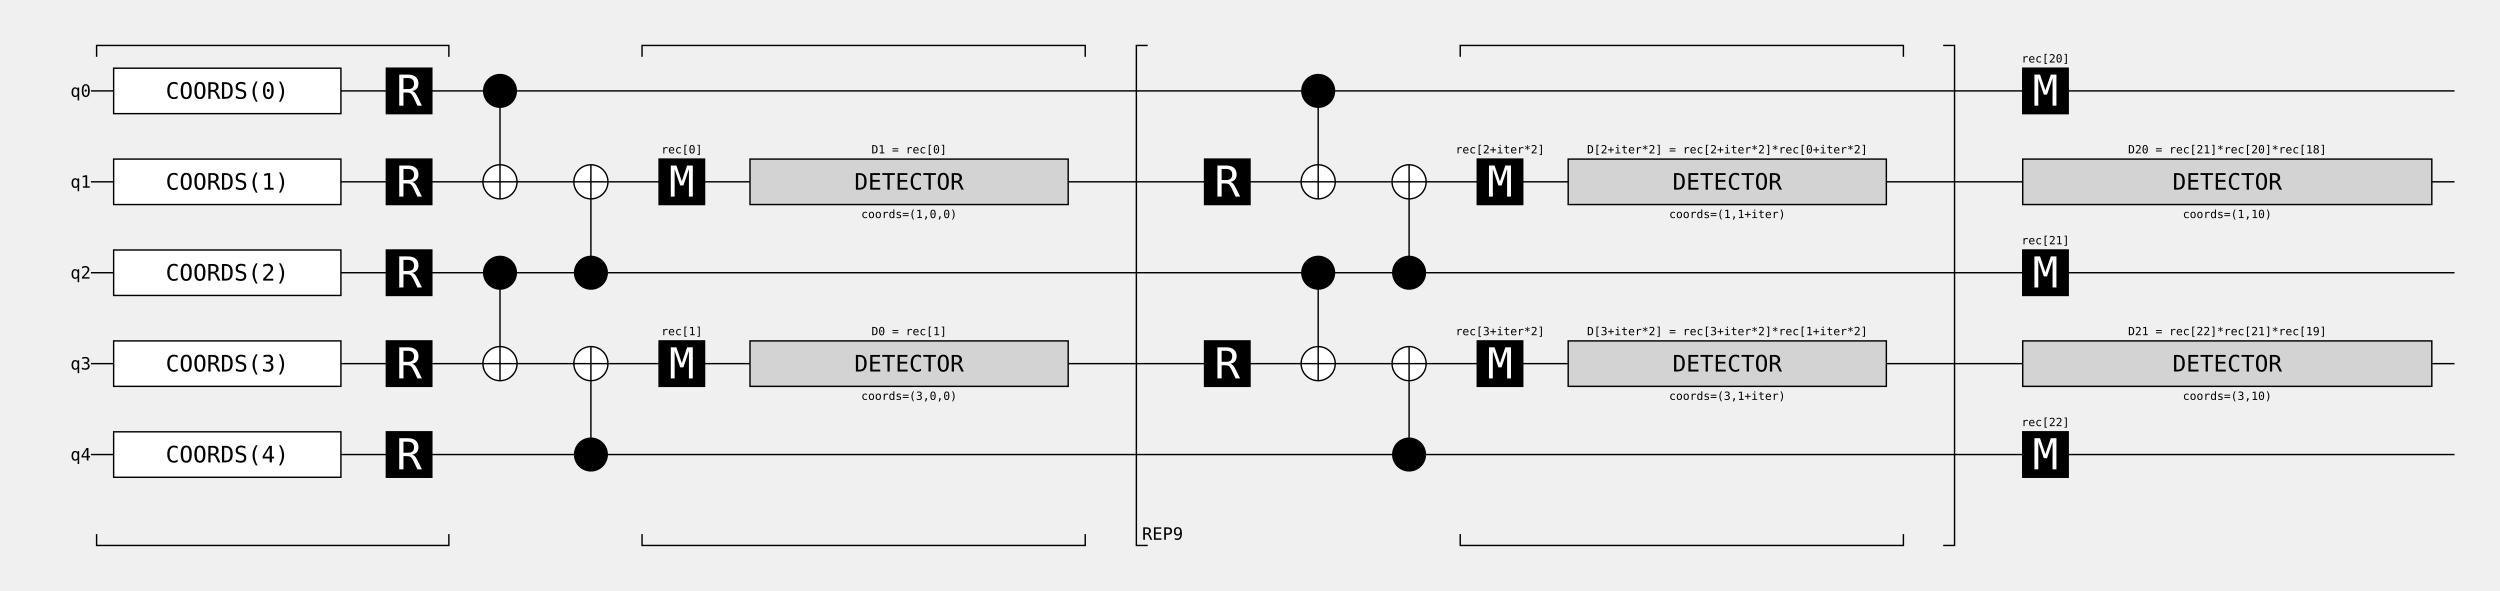
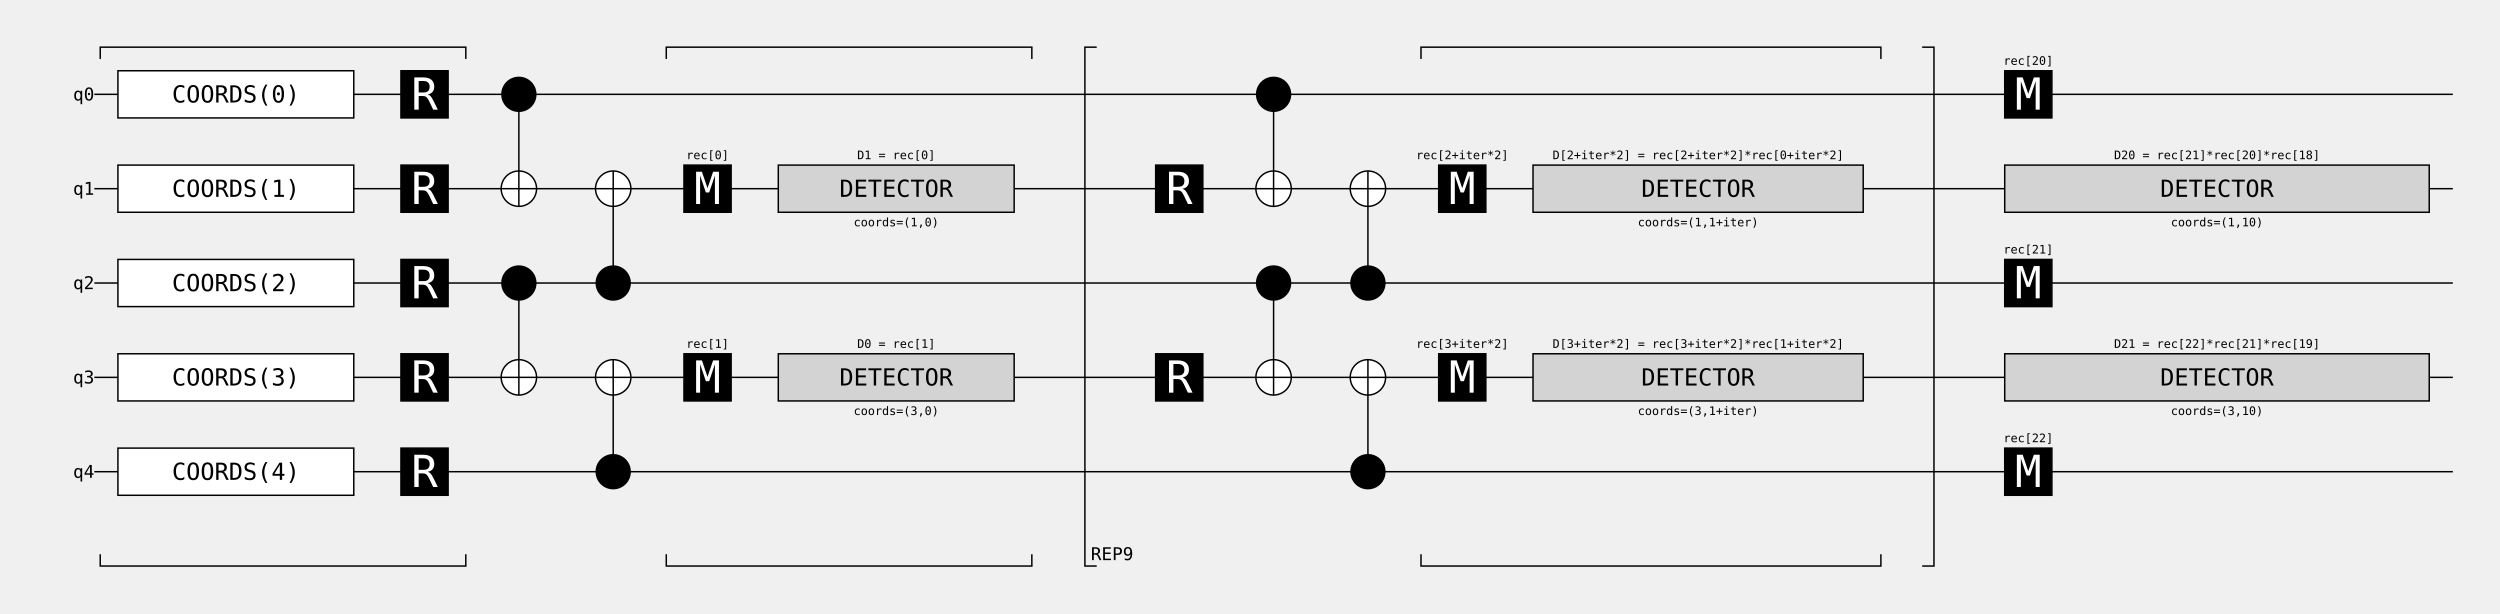
- <svg xmlns="http://www.w3.org/2000/svg" viewBox="0 0 1760 416" version="1.1">
+ <svg xmlns="http://www.w3.org/2000/svg" viewBox="0 0 1696 416" version="1.1">
  <g id="qubit_lines">
-     <path id="qubit_line:0" d="M64,64 L1728,64 " stroke="black" />
+     <path id="qubit_line:0" d="M64,64 L1664,64 " stroke="black" />
    <text dominant-baseline="central" text-anchor="end" font-family="monospace" font-size="12" x="64" y="64">q0</text>
-     <path id="qubit_line:1" d="M64,128 L1728,128 " stroke="black" />
+     <path id="qubit_line:1" d="M64,128 L1664,128 " stroke="black" />
    <text dominant-baseline="central" text-anchor="end" font-family="monospace" font-size="12" x="64" y="128">q1</text>
-     <path id="qubit_line:2" d="M64,192 L1728,192 " stroke="black" />
+     <path id="qubit_line:2" d="M64,192 L1664,192 " stroke="black" />
    <text dominant-baseline="central" text-anchor="end" font-family="monospace" font-size="12" x="64" y="192">q2</text>
-     <path id="qubit_line:3" d="M64,256 L1728,256 " stroke="black" />
+     <path id="qubit_line:3" d="M64,256 L1664,256 " stroke="black" />
    <text dominant-baseline="central" text-anchor="end" font-family="monospace" font-size="12" x="64" y="256">q3</text>
-     <path id="qubit_line:4" d="M64,320 L1728,320 " stroke="black" />
+     <path id="qubit_line:4" d="M64,320 L1664,320 " stroke="black" />
    <text dominant-baseline="central" text-anchor="end" font-family="monospace" font-size="12" x="64" y="320">q4</text>
  </g>
  <rect x="80" y="48" width="160" height="32" stroke="black" fill="white" />
  <text dominant-baseline="central" text-anchor="middle" font-family="monospace" font-size="16" x="160" y="64">COORDS(0)</text>
  <rect x="80" y="112" width="160" height="32" stroke="black" fill="white" />
  <text dominant-baseline="central" text-anchor="middle" font-family="monospace" font-size="16" x="160" y="128">COORDS(1)</text>
  <rect x="80" y="176" width="160" height="32" stroke="black" fill="white" />
  <text dominant-baseline="central" text-anchor="middle" font-family="monospace" font-size="16" x="160" y="192">COORDS(2)</text>
  <rect x="80" y="240" width="160" height="32" stroke="black" fill="white" />
  <text dominant-baseline="central" text-anchor="middle" font-family="monospace" font-size="16" x="160" y="256">COORDS(3)</text>
  <rect x="80" y="304" width="160" height="32" stroke="black" fill="white" />
  <text dominant-baseline="central" text-anchor="middle" font-family="monospace" font-size="16" x="160" y="320">COORDS(4)</text>
  <rect x="272" y="48" width="32" height="32" stroke="black" fill="black" />
  <text dominant-baseline="central" text-anchor="middle" font-family="monospace" font-size="30" x="288" y="64" fill="white">R</text>
  <rect x="272" y="112" width="32" height="32" stroke="black" fill="black" />
  <text dominant-baseline="central" text-anchor="middle" font-family="monospace" font-size="30" x="288" y="128" fill="white">R</text>
  <rect x="272" y="176" width="32" height="32" stroke="black" fill="black" />
  <text dominant-baseline="central" text-anchor="middle" font-family="monospace" font-size="30" x="288" y="192" fill="white">R</text>
  <rect x="272" y="240" width="32" height="32" stroke="black" fill="black" />
  <text dominant-baseline="central" text-anchor="middle" font-family="monospace" font-size="30" x="288" y="256" fill="white">R</text>
  <rect x="272" y="304" width="32" height="32" stroke="black" fill="black" />
  <text dominant-baseline="central" text-anchor="middle" font-family="monospace" font-size="30" x="288" y="320" fill="white">R</text>
  <path d="M68,40 L68,32 L316,32 L316,40 " stroke="black" fill="none" />
  <path d="M68,376 L68,384 L316,384 L316,376 " stroke="black" fill="none" />
  <path d="M352,64 L352,128 " stroke="black" />
  <circle cx="352" cy="64" r="12" stroke="none" fill="black" />
  <circle cx="352" cy="128" r="12" stroke="black" fill="white" />
  <path d="M340,128 L364,128 M352,116 L352,140 " stroke="black" />
  <path d="M352,192 L352,256 " stroke="black" />
  <circle cx="352" cy="192" r="12" stroke="none" fill="black" />
  <circle cx="352" cy="256" r="12" stroke="black" fill="white" />
  <path d="M340,256 L364,256 M352,244 L352,268 " stroke="black" />
  <path d="M416,128 L416,192 " stroke="black" />
  <circle cx="416" cy="192" r="12" stroke="none" fill="black" />
  <circle cx="416" cy="128" r="12" stroke="black" fill="white" />
  <path d="M404,128 L428,128 M416,116 L416,140 " stroke="black" />
  <path d="M416,256 L416,320 " stroke="black" />
  <circle cx="416" cy="320" r="12" stroke="none" fill="black" />
  <circle cx="416" cy="256" r="12" stroke="black" fill="white" />
  <path d="M404,256 L428,256 M416,244 L416,268 " stroke="black" />
  <rect x="464" y="112" width="32" height="32" stroke="black" fill="black" />
  <text dominant-baseline="central" text-anchor="middle" font-family="monospace" font-size="30" x="480" y="128" fill="white">M</text>
  <text text-anchor="middle" font-family="monospace" font-size="8" x="480" y="108">rec[0]</text>
  <rect x="464" y="240" width="32" height="32" stroke="black" fill="black" />
  <text dominant-baseline="central" text-anchor="middle" font-family="monospace" font-size="30" x="480" y="256" fill="white">M</text>
  <text text-anchor="middle" font-family="monospace" font-size="8" x="480" y="236">rec[1]</text>
-   <rect x="528" y="240" width="224" height="32" stroke="black" fill="lightgray" />
-   <text dominant-baseline="central" text-anchor="middle" font-family="monospace" font-size="16" x="640" y="256">DETECTOR</text>
-   <text dominant-baseline="hanging" text-anchor="middle" font-family="monospace" font-size="8" x="640" y="276">coords=(3,0,0)</text>
-   <text text-anchor="middle" font-family="monospace" font-size="8" x="640" y="236">D0 = rec[1]</text>
-   <rect x="528" y="112" width="224" height="32" stroke="black" fill="lightgray" />
-   <text dominant-baseline="central" text-anchor="middle" font-family="monospace" font-size="16" x="640" y="128">DETECTOR</text>
-   <text dominant-baseline="hanging" text-anchor="middle" font-family="monospace" font-size="8" x="640" y="148">coords=(1,0,0)</text>
-   <text text-anchor="middle" font-family="monospace" font-size="8" x="640" y="108">D1 = rec[0]</text>
-   <path d="M452,40 L452,32 L764,32 L764,40 " stroke="black" fill="none" />
-   <path d="M452,376 L452,384 L764,384 L764,376 " stroke="black" fill="none" />
-   <path d="M808,32 L800,32 L800,384 L808,384 " stroke="black" fill="none" />
-   <text dominant-baseline="auto" text-anchor="start" font-family="monospace" font-size="12" x="804" y="380">REP9</text>
-   <rect x="848" y="112" width="32" height="32" stroke="black" fill="black" />
-   <text dominant-baseline="central" text-anchor="middle" font-family="monospace" font-size="30" x="864" y="128" fill="white">R</text>
-   <rect x="848" y="240" width="32" height="32" stroke="black" fill="black" />
-   <text dominant-baseline="central" text-anchor="middle" font-family="monospace" font-size="30" x="864" y="256" fill="white">R</text>
-   <path d="M928,64 L928,128 " stroke="black" />
-   <circle cx="928" cy="64" r="12" stroke="none" fill="black" />
+   <rect x="528" y="240" width="160" height="32" stroke="black" fill="lightgray" />
+   <text dominant-baseline="central" text-anchor="middle" font-family="monospace" font-size="16" x="608" y="256">DETECTOR</text>
+   <text dominant-baseline="hanging" text-anchor="middle" font-family="monospace" font-size="8" x="608" y="276">coords=(3,0)</text>
+   <text text-anchor="middle" font-family="monospace" font-size="8" x="608" y="236">D0 = rec[1]</text>
+   <rect x="528" y="112" width="160" height="32" stroke="black" fill="lightgray" />
+   <text dominant-baseline="central" text-anchor="middle" font-family="monospace" font-size="16" x="608" y="128">DETECTOR</text>
+   <text dominant-baseline="hanging" text-anchor="middle" font-family="monospace" font-size="8" x="608" y="148">coords=(1,0)</text>
+   <text text-anchor="middle" font-family="monospace" font-size="8" x="608" y="108">D1 = rec[0]</text>
+   <path d="M452,40 L452,32 L700,32 L700,40 " stroke="black" fill="none" />
+   <path d="M452,376 L452,384 L700,384 L700,376 " stroke="black" fill="none" />
+   <path d="M744,32 L736,32 L736,384 L744,384 " stroke="black" fill="none" />
+   <text dominant-baseline="auto" text-anchor="start" font-family="monospace" font-size="12" x="740" y="380">REP9</text>
+   <rect x="784" y="112" width="32" height="32" stroke="black" fill="black" />
+   <text dominant-baseline="central" text-anchor="middle" font-family="monospace" font-size="30" x="800" y="128" fill="white">R</text>
+   <rect x="784" y="240" width="32" height="32" stroke="black" fill="black" />
+   <text dominant-baseline="central" text-anchor="middle" font-family="monospace" font-size="30" x="800" y="256" fill="white">R</text>
+   <path d="M864,64 L864,128 " stroke="black" />
+   <circle cx="864" cy="64" r="12" stroke="none" fill="black" />
+   <circle cx="864" cy="128" r="12" stroke="black" fill="white" />
+   <path d="M852,128 L876,128 M864,116 L864,140 " stroke="black" />
+   <path d="M864,192 L864,256 " stroke="black" />
+   <circle cx="864" cy="192" r="12" stroke="none" fill="black" />
+   <circle cx="864" cy="256" r="12" stroke="black" fill="white" />
+   <path d="M852,256 L876,256 M864,244 L864,268 " stroke="black" />
+   <path d="M928,128 L928,192 " stroke="black" />
+   <circle cx="928" cy="192" r="12" stroke="none" fill="black" />
  <circle cx="928" cy="128" r="12" stroke="black" fill="white" />
  <path d="M916,128 L940,128 M928,116 L928,140 " stroke="black" />
-   <path d="M928,192 L928,256 " stroke="black" />
-   <circle cx="928" cy="192" r="12" stroke="none" fill="black" />
+   <path d="M928,256 L928,320 " stroke="black" />
+   <circle cx="928" cy="320" r="12" stroke="none" fill="black" />
  <circle cx="928" cy="256" r="12" stroke="black" fill="white" />
  <path d="M916,256 L940,256 M928,244 L928,268 " stroke="black" />
-   <path d="M992,128 L992,192 " stroke="black" />
-   <circle cx="992" cy="192" r="12" stroke="none" fill="black" />
-   <circle cx="992" cy="128" r="12" stroke="black" fill="white" />
-   <path d="M980,128 L1004,128 M992,116 L992,140 " stroke="black" />
-   <path d="M992,256 L992,320 " stroke="black" />
-   <circle cx="992" cy="320" r="12" stroke="none" fill="black" />
-   <circle cx="992" cy="256" r="12" stroke="black" fill="white" />
-   <path d="M980,256 L1004,256 M992,244 L992,268 " stroke="black" />
-   <rect x="1040" y="112" width="32" height="32" stroke="black" fill="black" />
-   <text dominant-baseline="central" text-anchor="middle" font-family="monospace" font-size="30" x="1056" y="128" fill="white">M</text>
-   <text text-anchor="middle" font-family="monospace" font-size="8" x="1056" y="108">rec[2+iter*2]</text>
-   <rect x="1040" y="240" width="32" height="32" stroke="black" fill="black" />
-   <text dominant-baseline="central" text-anchor="middle" font-family="monospace" font-size="30" x="1056" y="256" fill="white">M</text>
-   <text text-anchor="middle" font-family="monospace" font-size="8" x="1056" y="236">rec[3+iter*2]</text>
-   <rect x="1104" y="112" width="224" height="32" stroke="black" fill="lightgray" />
-   <text dominant-baseline="central" text-anchor="middle" font-family="monospace" font-size="16" x="1216" y="128">DETECTOR</text>
-   <text dominant-baseline="hanging" text-anchor="middle" font-family="monospace" font-size="8" x="1216" y="148">coords=(1,1+iter)</text>
-   <text text-anchor="middle" font-family="monospace" font-size="8" x="1216" y="108">D[2+iter*2] = rec[2+iter*2]*rec[0+iter*2]</text>
-   <rect x="1104" y="240" width="224" height="32" stroke="black" fill="lightgray" />
-   <text dominant-baseline="central" text-anchor="middle" font-family="monospace" font-size="16" x="1216" y="256">DETECTOR</text>
-   <text dominant-baseline="hanging" text-anchor="middle" font-family="monospace" font-size="8" x="1216" y="276">coords=(3,1+iter)</text>
-   <text text-anchor="middle" font-family="monospace" font-size="8" x="1216" y="236">D[3+iter*2] = rec[3+iter*2]*rec[1+iter*2]</text>
-   <path d="M1028,40 L1028,32 L1340,32 L1340,40 " stroke="black" fill="none" />
-   <path d="M1028,376 L1028,384 L1340,384 L1340,376 " stroke="black" fill="none" />
-   <path d="M1368,32 L1376,32 L1376,384 L1368,384 " stroke="black" fill="none" />
-   <rect x="1424" y="48" width="32" height="32" stroke="black" fill="black" />
-   <text dominant-baseline="central" text-anchor="middle" font-family="monospace" font-size="30" x="1440" y="64" fill="white">M</text>
-   <text text-anchor="middle" font-family="monospace" font-size="8" x="1440" y="44">rec[20]</text>
-   <rect x="1424" y="176" width="32" height="32" stroke="black" fill="black" />
-   <text dominant-baseline="central" text-anchor="middle" font-family="monospace" font-size="30" x="1440" y="192" fill="white">M</text>
-   <text text-anchor="middle" font-family="monospace" font-size="8" x="1440" y="172">rec[21]</text>
-   <rect x="1424" y="304" width="32" height="32" stroke="black" fill="black" />
-   <text dominant-baseline="central" text-anchor="middle" font-family="monospace" font-size="30" x="1440" y="320" fill="white">M</text>
-   <text text-anchor="middle" font-family="monospace" font-size="8" x="1440" y="300">rec[22]</text>
-   <rect x="1424" y="112" width="288" height="32" stroke="black" fill="lightgray" />
-   <text dominant-baseline="central" text-anchor="middle" font-family="monospace" font-size="16" x="1568" y="128">DETECTOR</text>
-   <text dominant-baseline="hanging" text-anchor="middle" font-family="monospace" font-size="8" x="1568" y="148">coords=(1,10)</text>
-   <text text-anchor="middle" font-family="monospace" font-size="8" x="1568" y="108">D20 = rec[21]*rec[20]*rec[18]</text>
-   <rect x="1424" y="240" width="288" height="32" stroke="black" fill="lightgray" />
-   <text dominant-baseline="central" text-anchor="middle" font-family="monospace" font-size="16" x="1568" y="256">DETECTOR</text>
-   <text dominant-baseline="hanging" text-anchor="middle" font-family="monospace" font-size="8" x="1568" y="276">coords=(3,10)</text>
-   <text text-anchor="middle" font-family="monospace" font-size="8" x="1568" y="236">D21 = rec[22]*rec[21]*rec[19]</text>
+   <rect x="976" y="112" width="32" height="32" stroke="black" fill="black" />
+   <text dominant-baseline="central" text-anchor="middle" font-family="monospace" font-size="30" x="992" y="128" fill="white">M</text>
+   <text text-anchor="middle" font-family="monospace" font-size="8" x="992" y="108">rec[2+iter*2]</text>
+   <rect x="976" y="240" width="32" height="32" stroke="black" fill="black" />
+   <text dominant-baseline="central" text-anchor="middle" font-family="monospace" font-size="30" x="992" y="256" fill="white">M</text>
+   <text text-anchor="middle" font-family="monospace" font-size="8" x="992" y="236">rec[3+iter*2]</text>
+   <rect x="1040" y="112" width="224" height="32" stroke="black" fill="lightgray" />
+   <text dominant-baseline="central" text-anchor="middle" font-family="monospace" font-size="16" x="1152" y="128">DETECTOR</text>
+   <text dominant-baseline="hanging" text-anchor="middle" font-family="monospace" font-size="8" x="1152" y="148">coords=(1,1+iter)</text>
+   <text text-anchor="middle" font-family="monospace" font-size="8" x="1152" y="108">D[2+iter*2] = rec[2+iter*2]*rec[0+iter*2]</text>
+   <rect x="1040" y="240" width="224" height="32" stroke="black" fill="lightgray" />
+   <text dominant-baseline="central" text-anchor="middle" font-family="monospace" font-size="16" x="1152" y="256">DETECTOR</text>
+   <text dominant-baseline="hanging" text-anchor="middle" font-family="monospace" font-size="8" x="1152" y="276">coords=(3,1+iter)</text>
+   <text text-anchor="middle" font-family="monospace" font-size="8" x="1152" y="236">D[3+iter*2] = rec[3+iter*2]*rec[1+iter*2]</text>
+   <path d="M964,40 L964,32 L1276,32 L1276,40 " stroke="black" fill="none" />
+   <path d="M964,376 L964,384 L1276,384 L1276,376 " stroke="black" fill="none" />
+   <path d="M1304,32 L1312,32 L1312,384 L1304,384 " stroke="black" fill="none" />
+   <rect x="1360" y="48" width="32" height="32" stroke="black" fill="black" />
+   <text dominant-baseline="central" text-anchor="middle" font-family="monospace" font-size="30" x="1376" y="64" fill="white">M</text>
+   <text text-anchor="middle" font-family="monospace" font-size="8" x="1376" y="44">rec[20]</text>
+   <rect x="1360" y="176" width="32" height="32" stroke="black" fill="black" />
+   <text dominant-baseline="central" text-anchor="middle" font-family="monospace" font-size="30" x="1376" y="192" fill="white">M</text>
+   <text text-anchor="middle" font-family="monospace" font-size="8" x="1376" y="172">rec[21]</text>
+   <rect x="1360" y="304" width="32" height="32" stroke="black" fill="black" />
+   <text dominant-baseline="central" text-anchor="middle" font-family="monospace" font-size="30" x="1376" y="320" fill="white">M</text>
+   <text text-anchor="middle" font-family="monospace" font-size="8" x="1376" y="300">rec[22]</text>
+   <rect x="1360" y="112" width="288" height="32" stroke="black" fill="lightgray" />
+   <text dominant-baseline="central" text-anchor="middle" font-family="monospace" font-size="16" x="1504" y="128">DETECTOR</text>
+   <text dominant-baseline="hanging" text-anchor="middle" font-family="monospace" font-size="8" x="1504" y="148">coords=(1,10)</text>
+   <text text-anchor="middle" font-family="monospace" font-size="8" x="1504" y="108">D20 = rec[21]*rec[20]*rec[18]</text>
+   <rect x="1360" y="240" width="288" height="32" stroke="black" fill="lightgray" />
+   <text dominant-baseline="central" text-anchor="middle" font-family="monospace" font-size="16" x="1504" y="256">DETECTOR</text>
+   <text dominant-baseline="hanging" text-anchor="middle" font-family="monospace" font-size="8" x="1504" y="276">coords=(3,10)</text>
+   <text text-anchor="middle" font-family="monospace" font-size="8" x="1504" y="236">D21 = rec[22]*rec[21]*rec[19]</text>
</svg>
